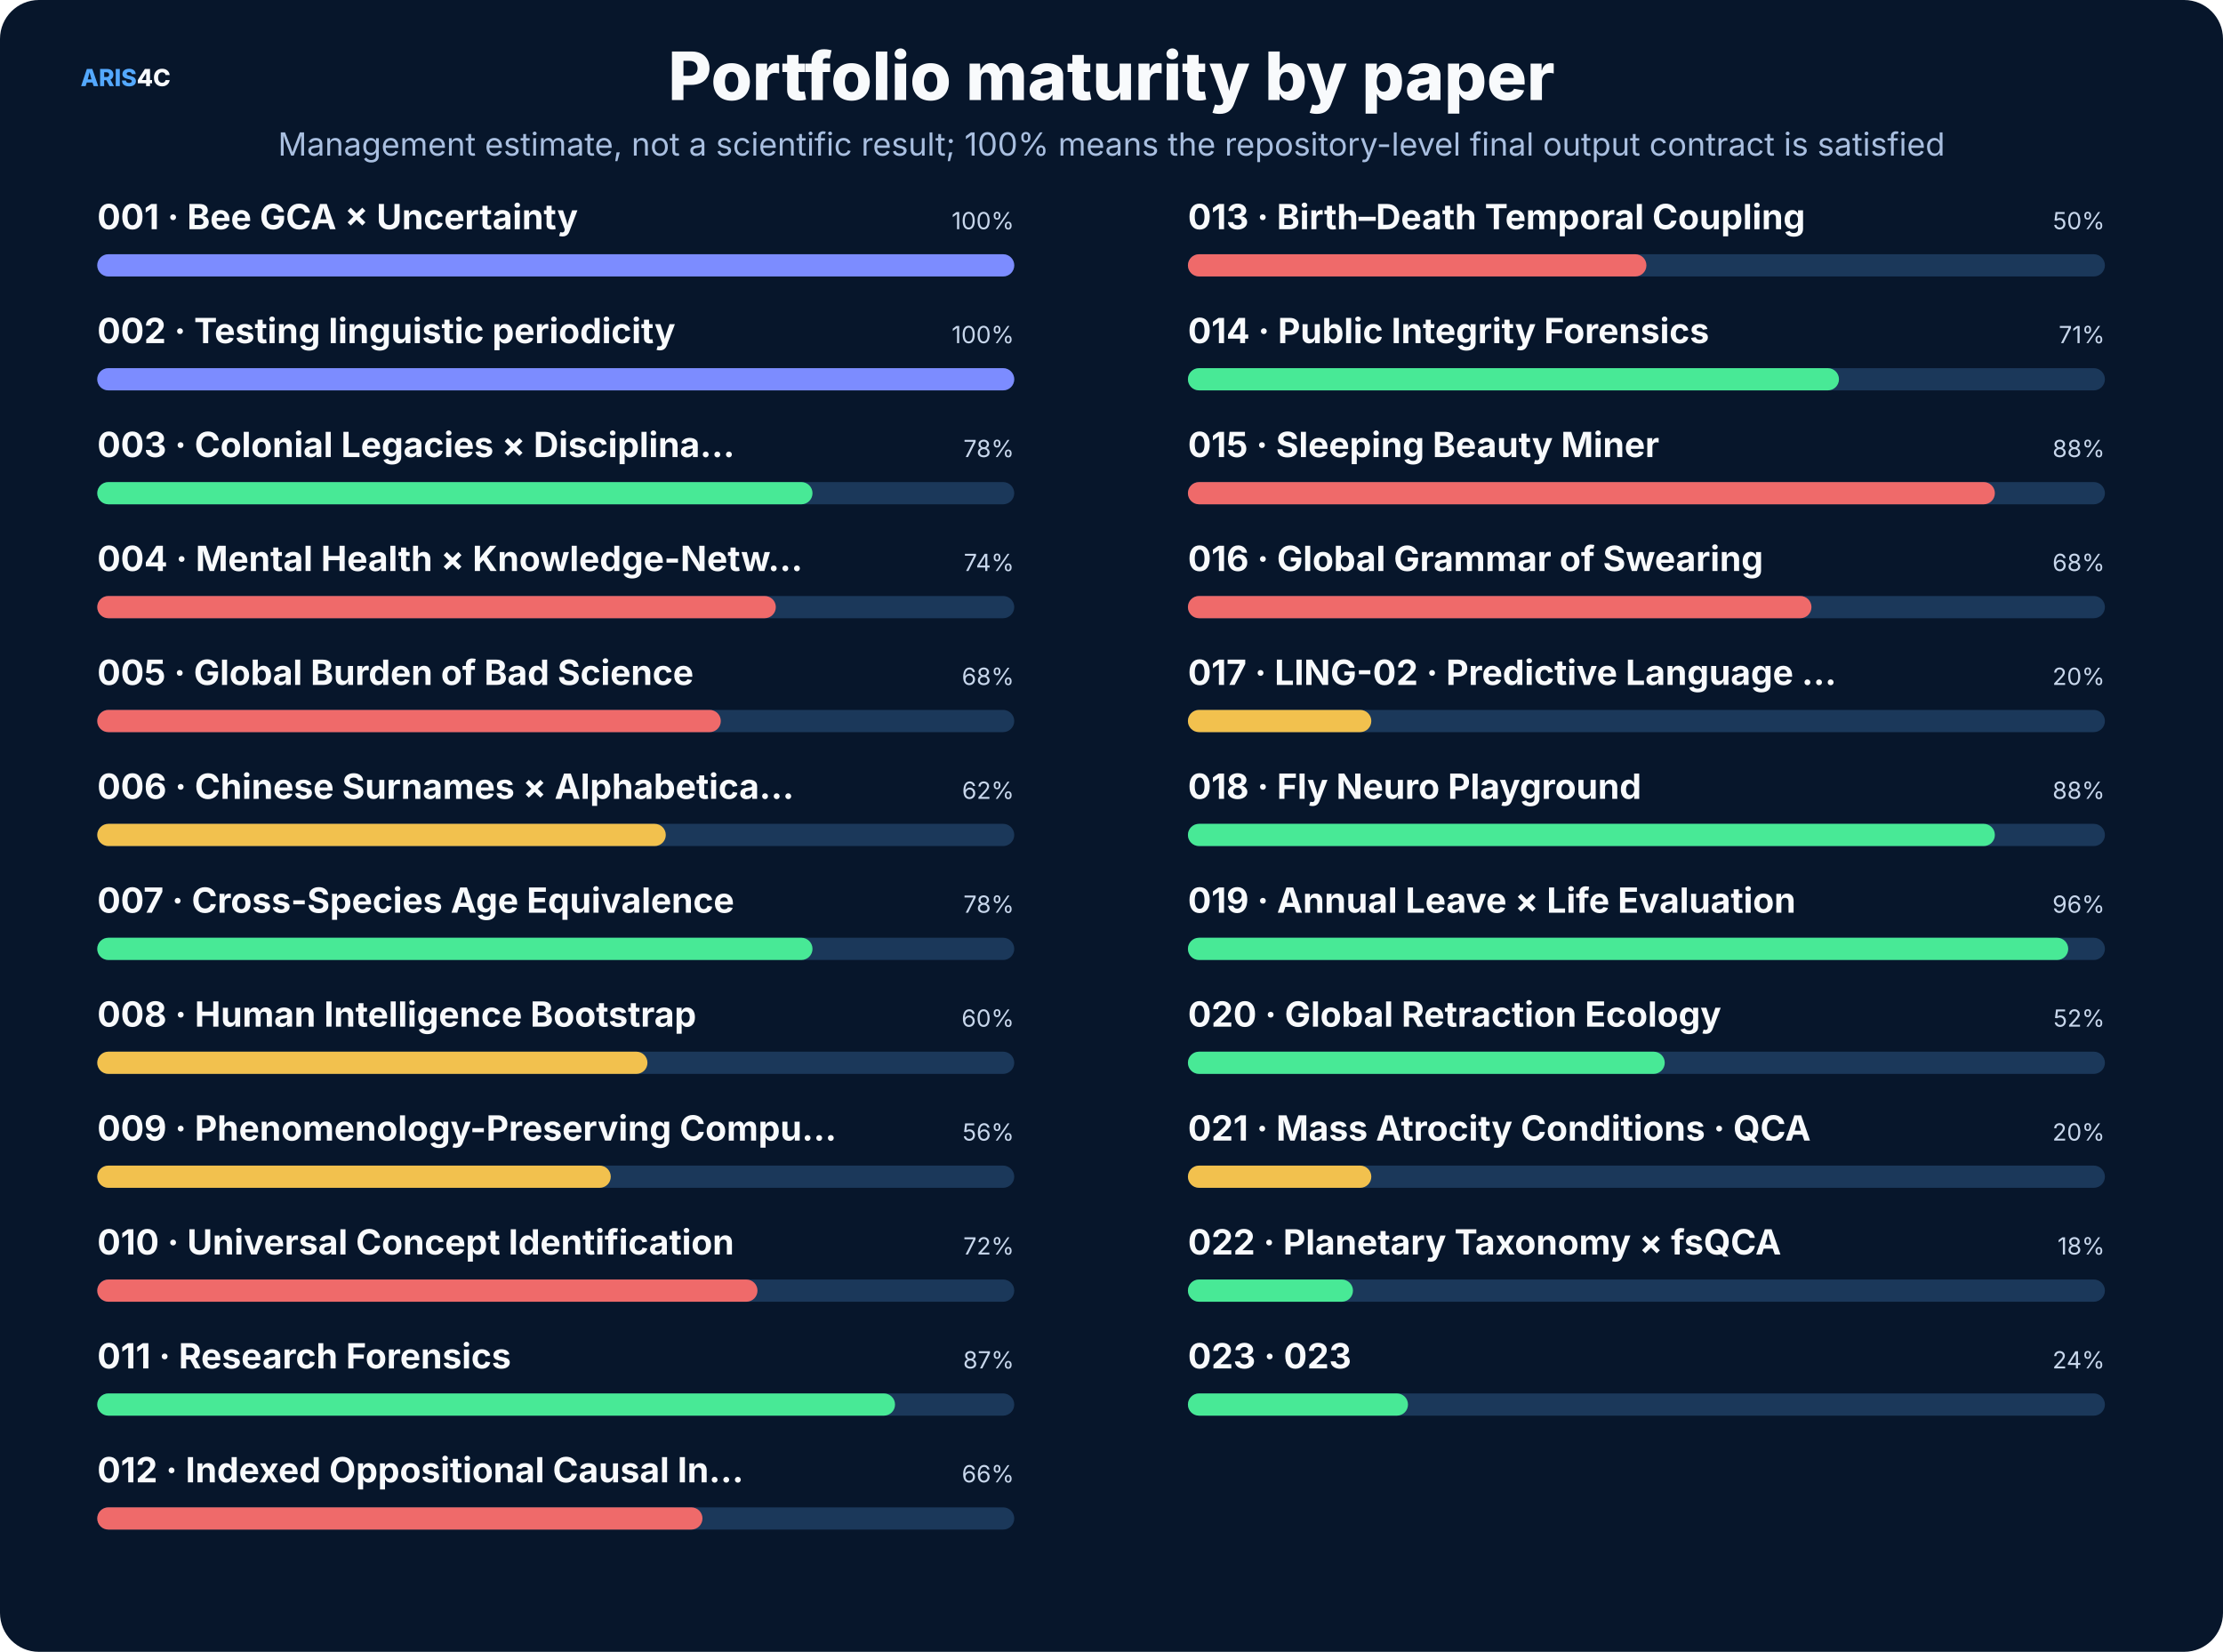
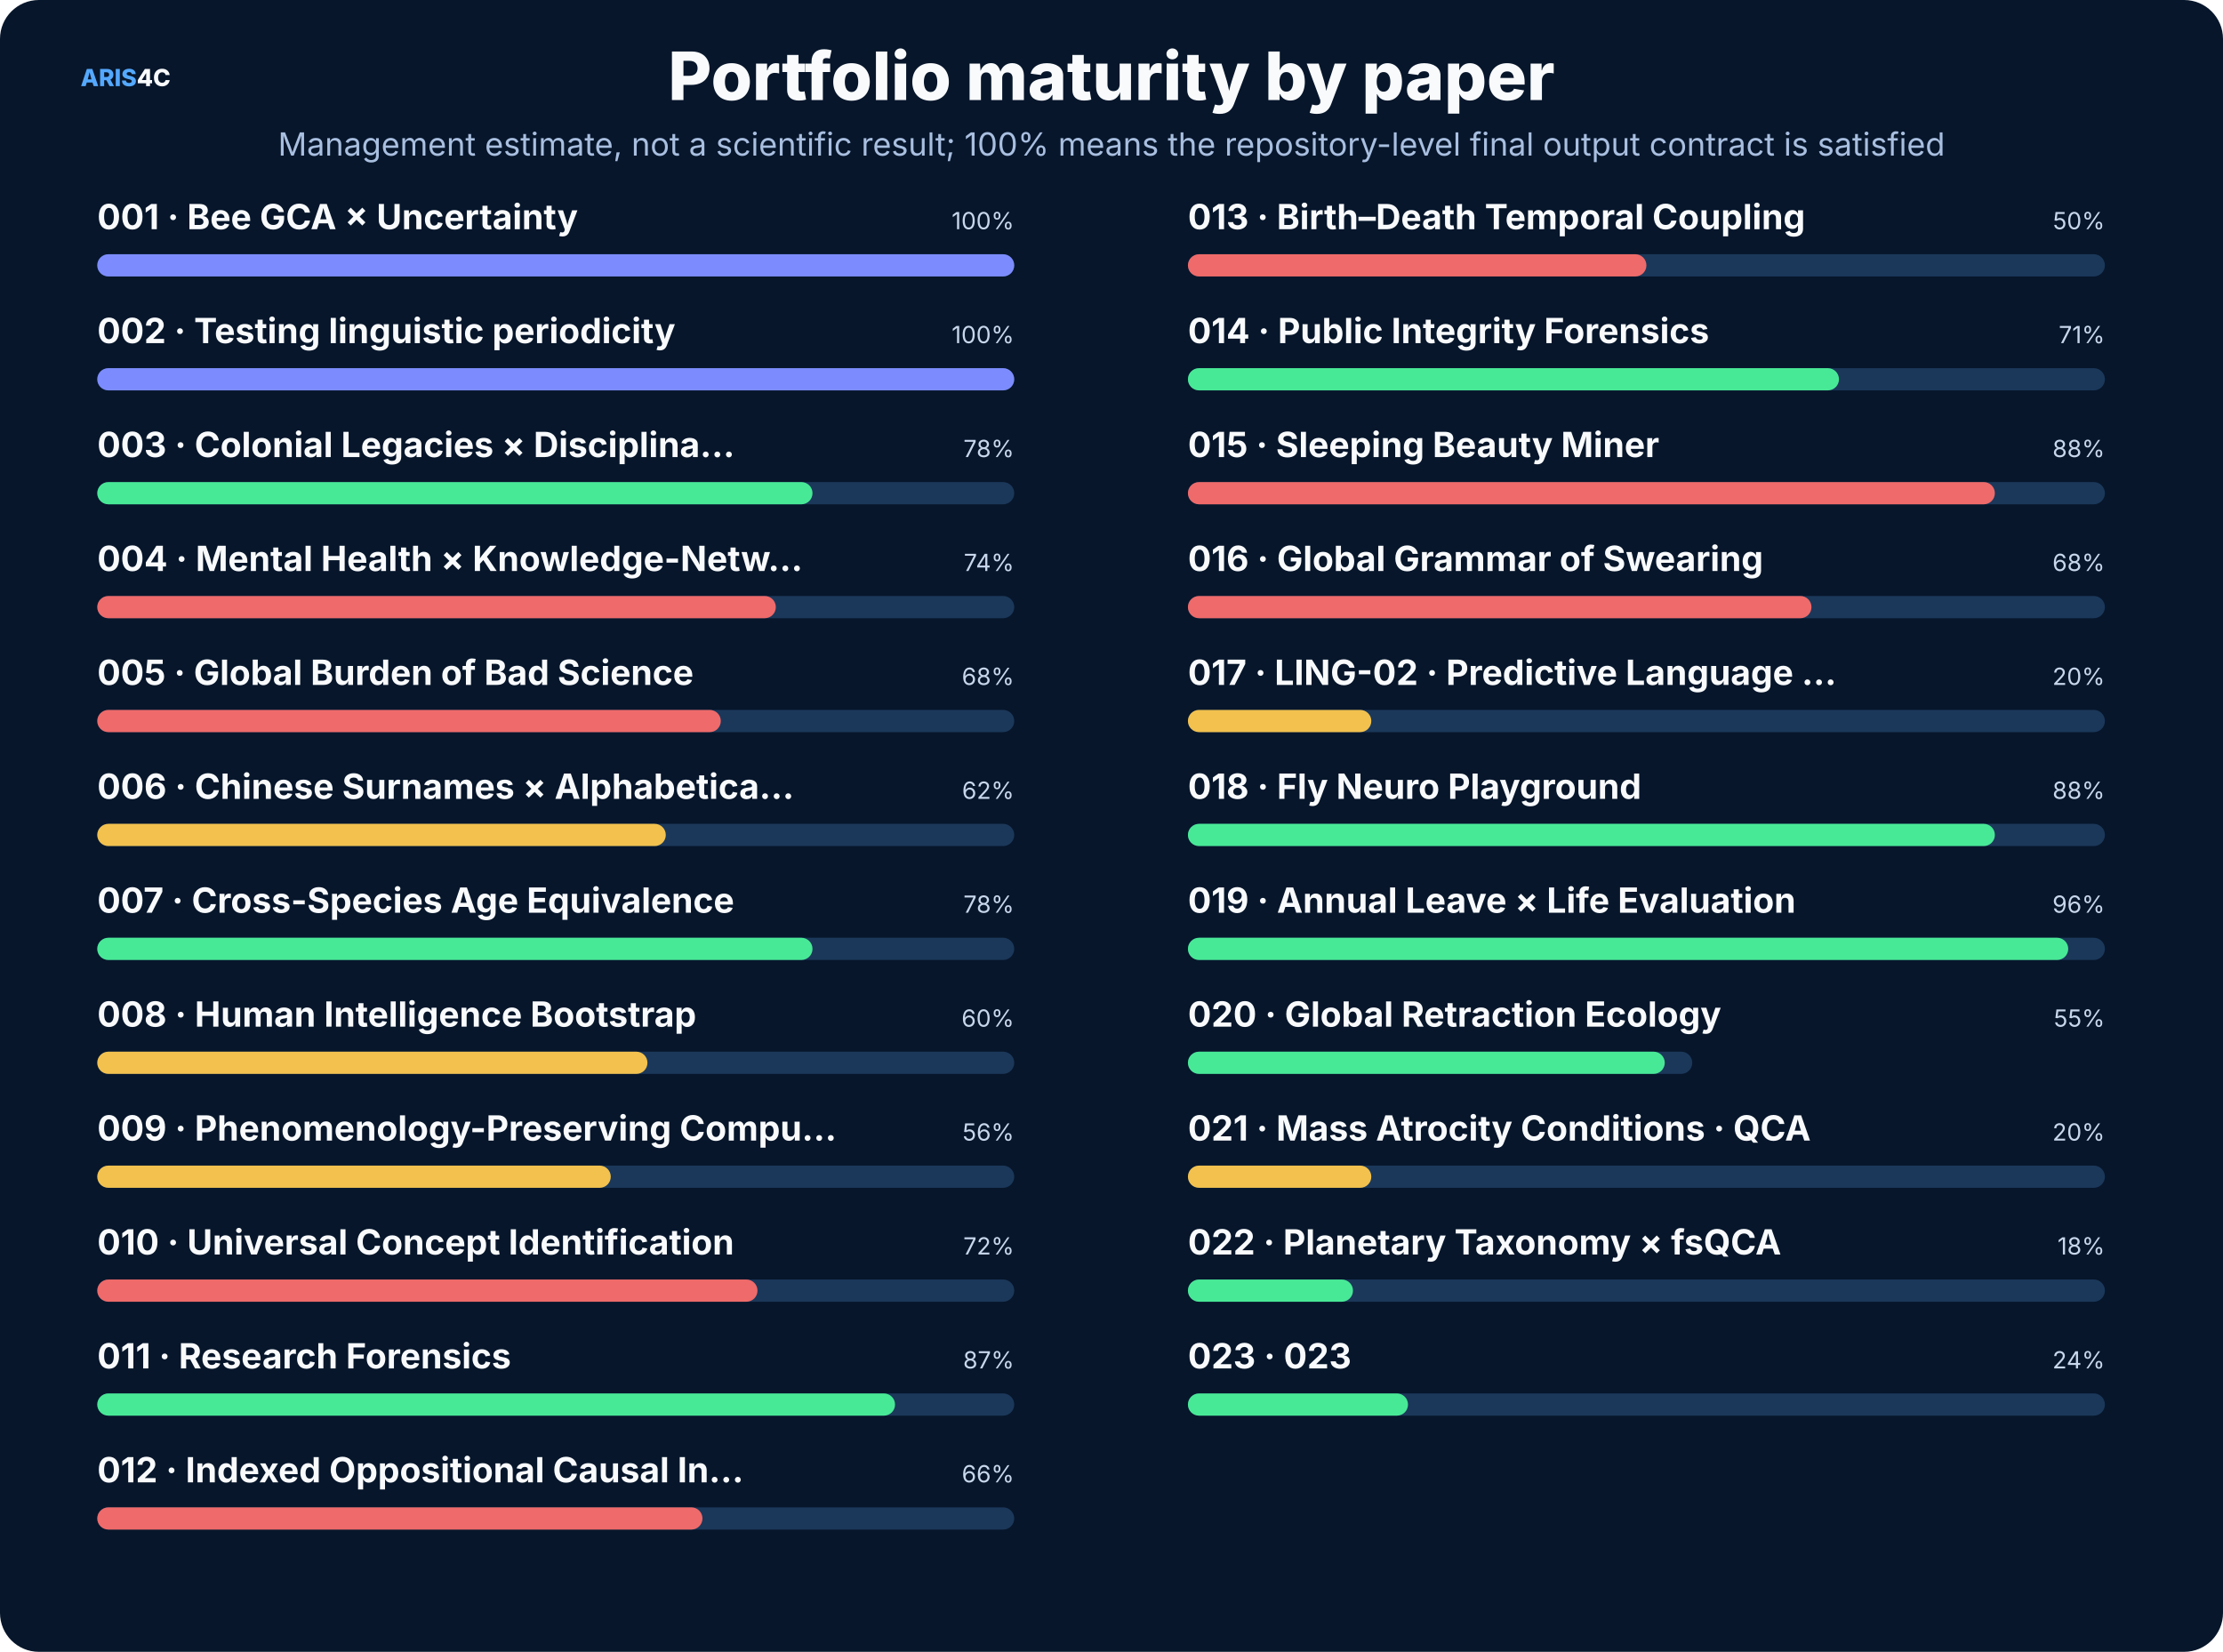
<svg xmlns="http://www.w3.org/2000/svg" width="1600" height="1189" viewBox="0 0 1600 1189" role="img">
  <rect width="1600" height="1189" rx="28" fill="#07162b" />
  <style>text{font-family:Inter,"Noto Sans SC","Microsoft YaHei","PingFang SC",system-ui,sans-serif}.t{font-size:48px;font-weight:800;fill:#f8fafc}.s{font-size:23px;fill:#a9bfe0}.h{font-size:25px;font-weight:750;fill:#f8fafc}.b{font-size:17px;fill:#c8d7ec}.m{font-size:14px;fill:#8da9ce}.k{font-size:16px;font-weight:700;fill:#66e7a4}.n{font-size:17px;font-weight:800;fill:#54a9ff}.metric{font-size:38px;font-weight:800;fill:#f8fafc}</style>
  <text x="58" y="62" class="n">ARIS<tspan fill="#f8fafc">4C</tspan>
  </text>
  <text x="800" y="72" text-anchor="middle" class="t">Portfolio maturity by paper</text>
  <text x="800" y="112" text-anchor="middle" class="s">Management estimate, not a scientific result; 100% means the repository-level final output contract is satisfied</text>
  <text x="70" y="165" class="h" font-size="20">001 · Bee GCA × Uncertainty</text>
  <text x="730" y="165" text-anchor="end" class="b">100%</text>
  <rect x="70" y="183" width="660" height="16" rx="8" fill="#1b385a" />
  <rect x="70" y="183" width="660" height="16" rx="8" fill="#7c8cff" />
  <text x="70" y="247" class="h" font-size="20">002 · Testing linguistic periodicity</text>
  <text x="730" y="247" text-anchor="end" class="b">100%</text>
  <rect x="70" y="265" width="660" height="16" rx="8" fill="#1b385a" />
  <rect x="70" y="265" width="660" height="16" rx="8" fill="#7c8cff" />
  <text x="70" y="329" class="h" font-size="20">003 · Colonial Legacies × Disciplina…</text>
  <text x="730" y="329" text-anchor="end" class="b">78%</text>
  <rect x="70" y="347" width="660" height="16" rx="8" fill="#1b385a" />
  <rect x="70" y="347" width="514.8" height="16" rx="8" fill="#48e996" />
  <text x="70" y="411" class="h" font-size="20">004 · Mental Health × Knowledge-Netw…</text>
  <text x="730" y="411" text-anchor="end" class="b">74%</text>
  <rect x="70" y="429" width="660" height="16" rx="8" fill="#1b385a" />
  <rect x="70" y="429" width="488.4" height="16" rx="8" fill="#ef6a6a" />
  <text x="70" y="493" class="h" font-size="20">005 · Global Burden of Bad Science</text>
  <text x="730" y="493" text-anchor="end" class="b">68%</text>
  <rect x="70" y="511" width="660" height="16" rx="8" fill="#1b385a" />
  <rect x="70" y="511" width="448.8" height="16" rx="8" fill="#ef6a6a" />
  <text x="70" y="575" class="h" font-size="20">006 · Chinese Surnames × Alphabetica…</text>
  <text x="730" y="575" text-anchor="end" class="b">62%</text>
  <rect x="70" y="593" width="660" height="16" rx="8" fill="#1b385a" />
  <rect x="70" y="593" width="409.2" height="16" rx="8" fill="#f2c14e" />
  <text x="70" y="657" class="h" font-size="20">007 · Cross-Species Age Equivalence</text>
  <text x="730" y="657" text-anchor="end" class="b">78%</text>
  <rect x="70" y="675" width="660" height="16" rx="8" fill="#1b385a" />
  <rect x="70" y="675" width="514.8" height="16" rx="8" fill="#48e996" />
  <text x="70" y="739" class="h" font-size="20">008 · Human Intelligence Bootstrap</text>
  <text x="730" y="739" text-anchor="end" class="b">60%</text>
  <rect x="70" y="757" width="660" height="16" rx="8" fill="#1b385a" />
  <rect x="70" y="757" width="396" height="16" rx="8" fill="#f2c14e" />
  <text x="70" y="821" class="h" font-size="20">009 · Phenomenology-Preserving Compu…</text>
  <text x="730" y="821" text-anchor="end" class="b">56%</text>
  <rect x="70" y="839" width="660" height="16" rx="8" fill="#1b385a" />
  <rect x="70" y="839" width="369.6" height="16" rx="8" fill="#f2c14e" />
  <text x="70" y="903" class="h" font-size="20">010 · Universal Concept Identification</text>
  <text x="730" y="903" text-anchor="end" class="b">72%</text>
  <rect x="70" y="921" width="660" height="16" rx="8" fill="#1b385a" />
  <rect x="70" y="921" width="475.2" height="16" rx="8" fill="#ef6a6a" />
  <text x="70" y="985" class="h" font-size="20">011 · Research Forensics</text>
  <text x="730" y="985" text-anchor="end" class="b">87%</text>
  <rect x="70" y="1003" width="660" height="16" rx="8" fill="#1b385a" />
  <rect x="70" y="1003" width="574.2" height="16" rx="8" fill="#48e996" />
  <text x="70" y="1067" class="h" font-size="20">012 · Indexed Oppositional Causal In…</text>
  <text x="730" y="1067" text-anchor="end" class="b">66%</text>
  <rect x="70" y="1085" width="660" height="16" rx="8" fill="#1b385a" />
  <rect x="70" y="1085" width="435.6" height="16" rx="8" fill="#ef6a6a" />
  <text x="855" y="165" class="h" font-size="20">013 · Birth–Death Temporal Coupling</text>
  <text x="1515" y="165" text-anchor="end" class="b">50%</text>
  <rect x="855" y="183" width="660" height="16" rx="8" fill="#1b385a" />
  <rect x="855" y="183" width="330" height="16" rx="8" fill="#ef6a6a" />
  <text x="855" y="247" class="h" font-size="20">014 · Public Integrity Forensics</text>
  <text x="1515" y="247" text-anchor="end" class="b">71%</text>
  <rect x="855" y="265" width="660" height="16" rx="8" fill="#1b385a" />
  <rect x="855" y="265" width="468.6" height="16" rx="8" fill="#48e996" />
  <text x="855" y="329" class="h" font-size="20">015 · Sleeping Beauty Miner</text>
  <text x="1515" y="329" text-anchor="end" class="b">88%</text>
  <rect x="855" y="347" width="660" height="16" rx="8" fill="#1b385a" />
  <rect x="855" y="347" width="580.8" height="16" rx="8" fill="#ef6a6a" />
  <text x="855" y="411" class="h" font-size="20">016 · Global Grammar of Swearing</text>
  <text x="1515" y="411" text-anchor="end" class="b">68%</text>
  <rect x="855" y="429" width="660" height="16" rx="8" fill="#1b385a" />
  <rect x="855" y="429" width="448.8" height="16" rx="8" fill="#ef6a6a" />
  <text x="855" y="493" class="h" font-size="20">017 · LING-02 · Predictive Language …</text>
  <text x="1515" y="493" text-anchor="end" class="b">20%</text>
  <rect x="855" y="511" width="660" height="16" rx="8" fill="#1b385a" />
  <rect x="855" y="511" width="132" height="16" rx="8" fill="#f2c14e" />
  <text x="855" y="575" class="h" font-size="20">018 · Fly Neuro Playground</text>
  <text x="1515" y="575" text-anchor="end" class="b">88%</text>
  <rect x="855" y="593" width="660" height="16" rx="8" fill="#1b385a" />
  <rect x="855" y="593" width="580.8" height="16" rx="8" fill="#48e996" />
  <text x="855" y="657" class="h" font-size="20">019 · Annual Leave × Life Evaluation</text>
  <text x="1515" y="657" text-anchor="end" class="b">96%</text>
  <rect x="855" y="675" width="660" height="16" rx="8" fill="#1b385a" />
  <rect x="855" y="675" width="633.6" height="16" rx="8" fill="#48e996" />
  <text x="855" y="739" class="h" font-size="20">020 · Global Retraction Ecology</text>
-   <text x="1515" y="739" text-anchor="end" class="b">52%</text>
-   <rect x="855" y="757" width="660" height="16" rx="8" fill="#1b385a" />
+   <text x="1515" y="739" text-anchor="end" class="b">55%</text>
+   <rect x="855" y="757" width="363" height="16" rx="8" fill="#1b385a" />
  <rect x="855" y="757" width="343.2" height="16" rx="8" fill="#48e996" />
  <text x="855" y="821" class="h" font-size="20">021 · Mass Atrocity Conditions · QCA</text>
  <text x="1515" y="821" text-anchor="end" class="b">20%</text>
  <rect x="855" y="839" width="660" height="16" rx="8" fill="#1b385a" />
  <rect x="855" y="839" width="132" height="16" rx="8" fill="#f2c14e" />
  <text x="855" y="903" class="h" font-size="20">022 · Planetary Taxonomy × fsQCA</text>
  <text x="1515" y="903" text-anchor="end" class="b">18%</text>
  <rect x="855" y="921" width="660" height="16" rx="8" fill="#1b385a" />
  <rect x="855" y="921" width="118.8" height="16" rx="8" fill="#48e996" />
  <text x="855" y="985" class="h" font-size="20">023 · 023</text>
  <text x="1515" y="985" text-anchor="end" class="b">24%</text>
  <rect x="855" y="1003" width="660" height="16" rx="8" fill="#1b385a" />
  <rect x="855" y="1003" width="158.4" height="16" rx="8" fill="#48e996" />
</svg>
